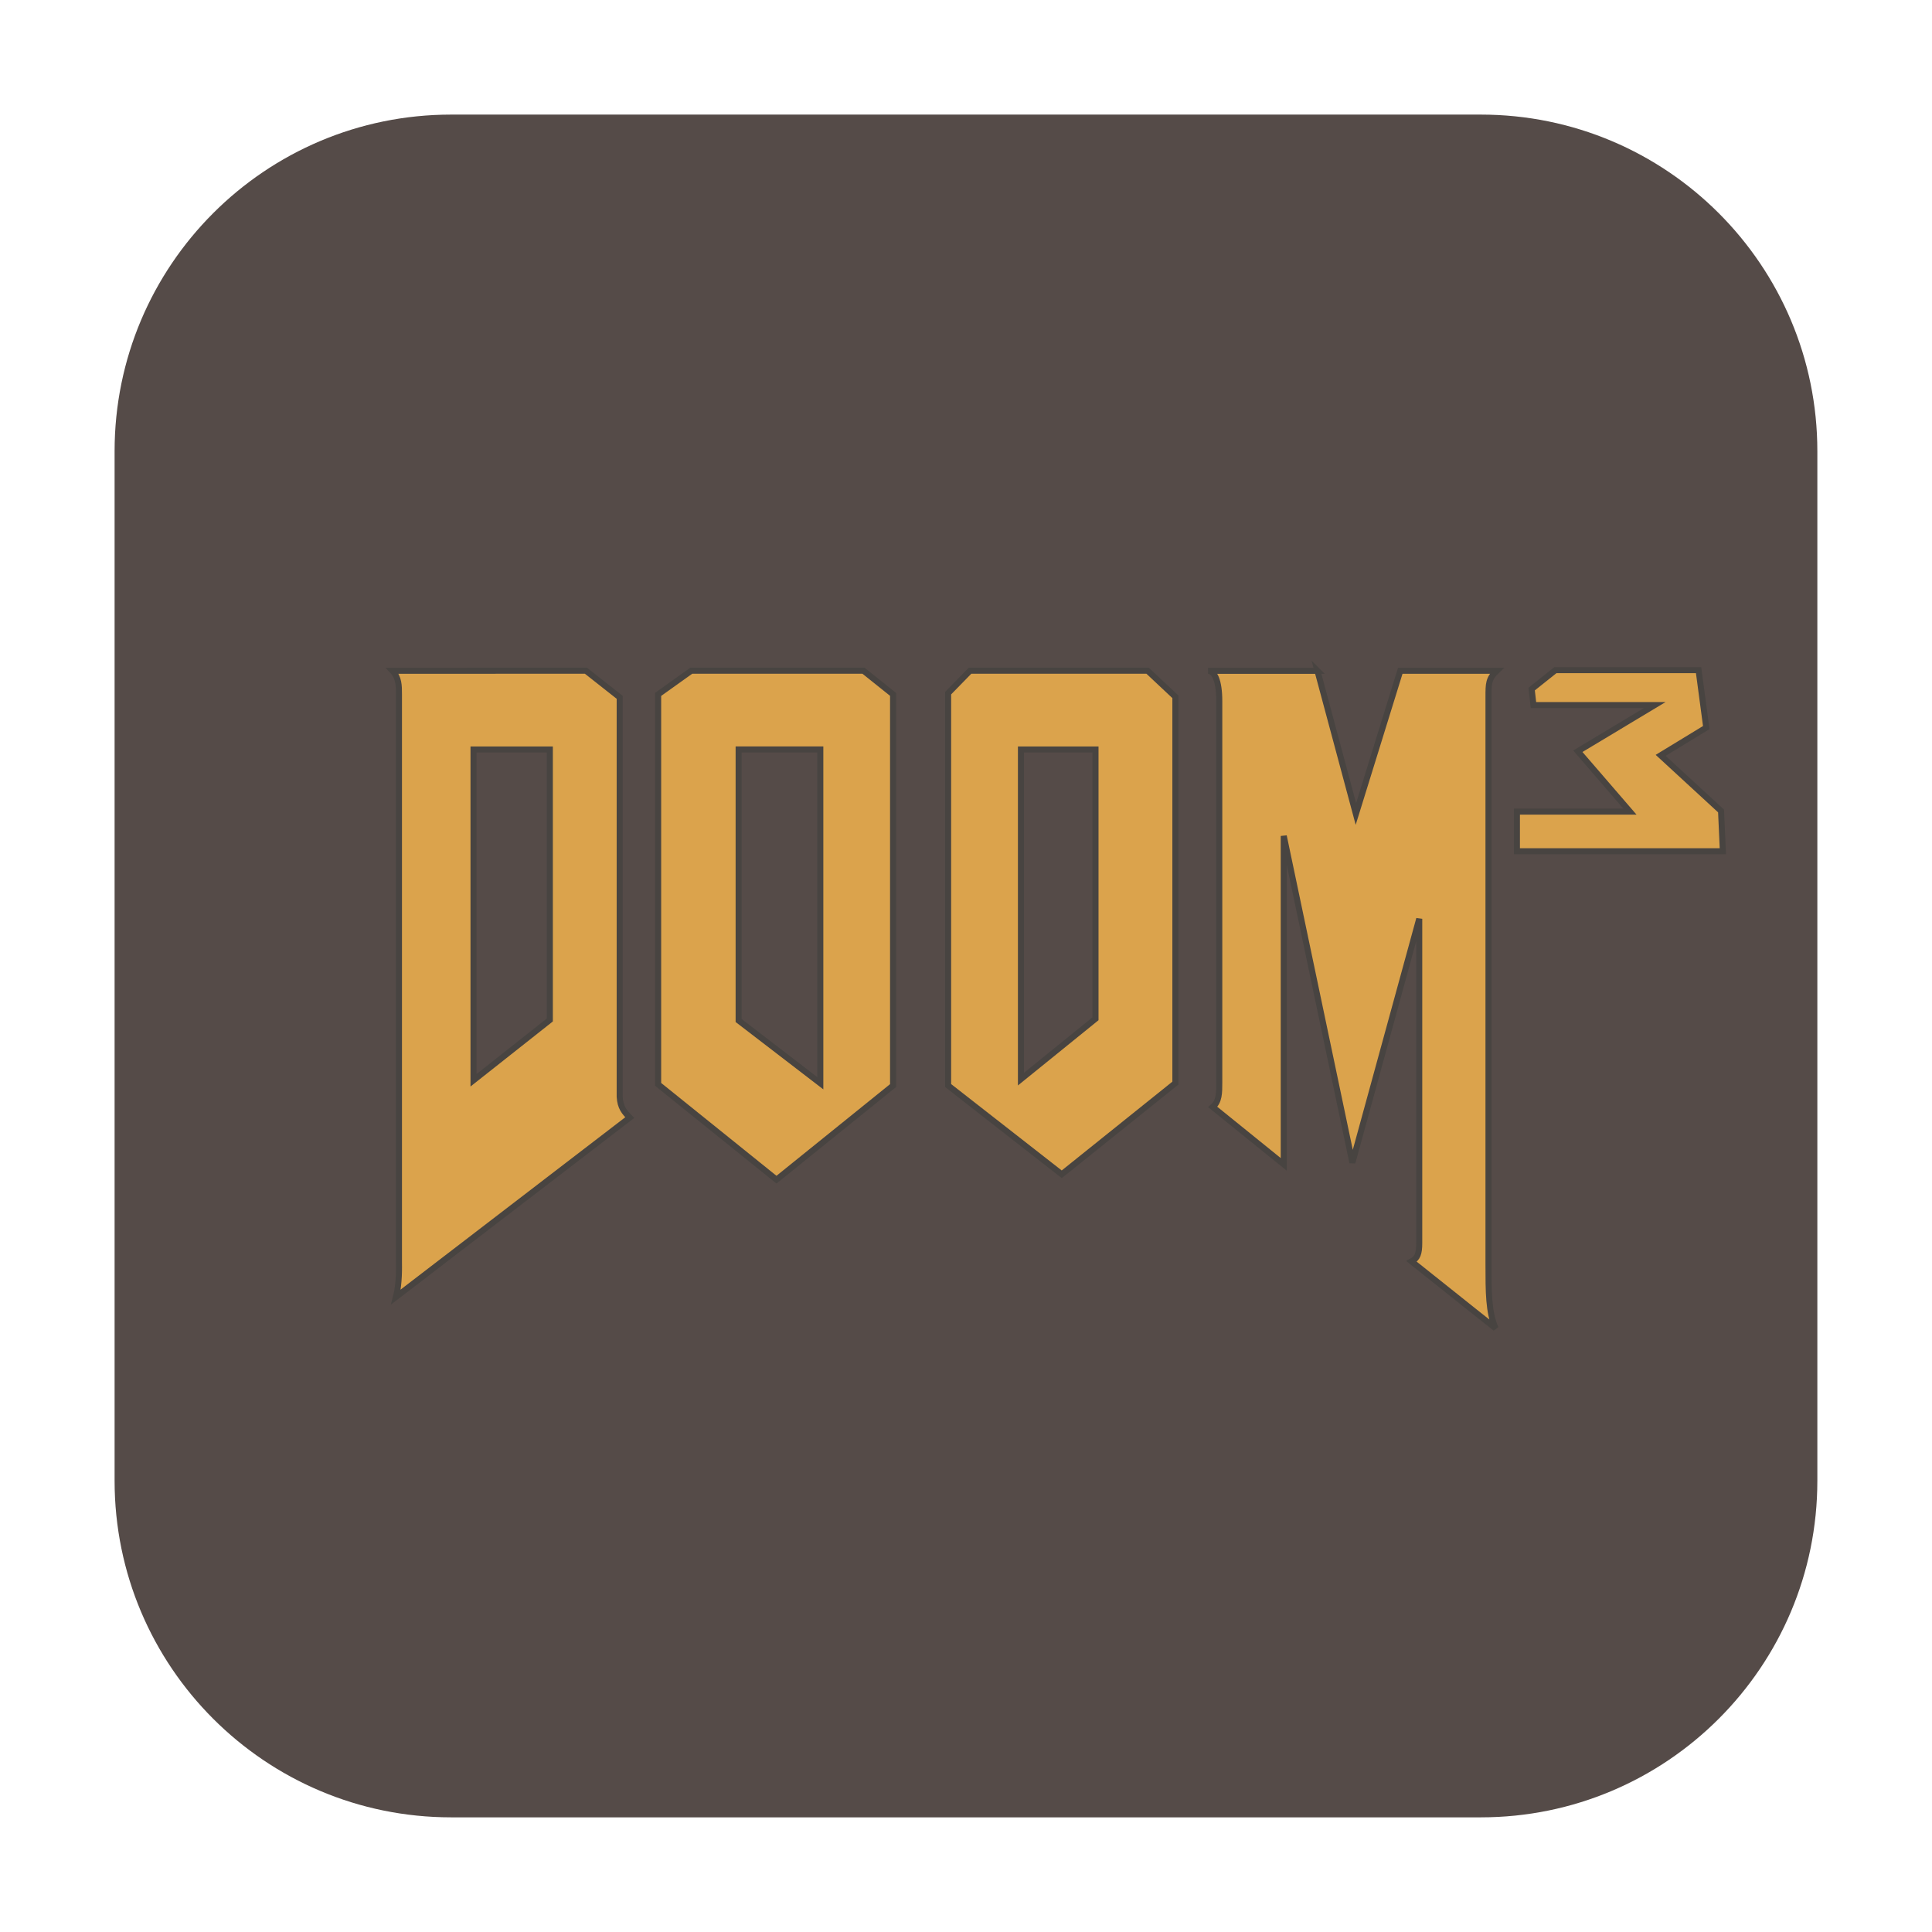
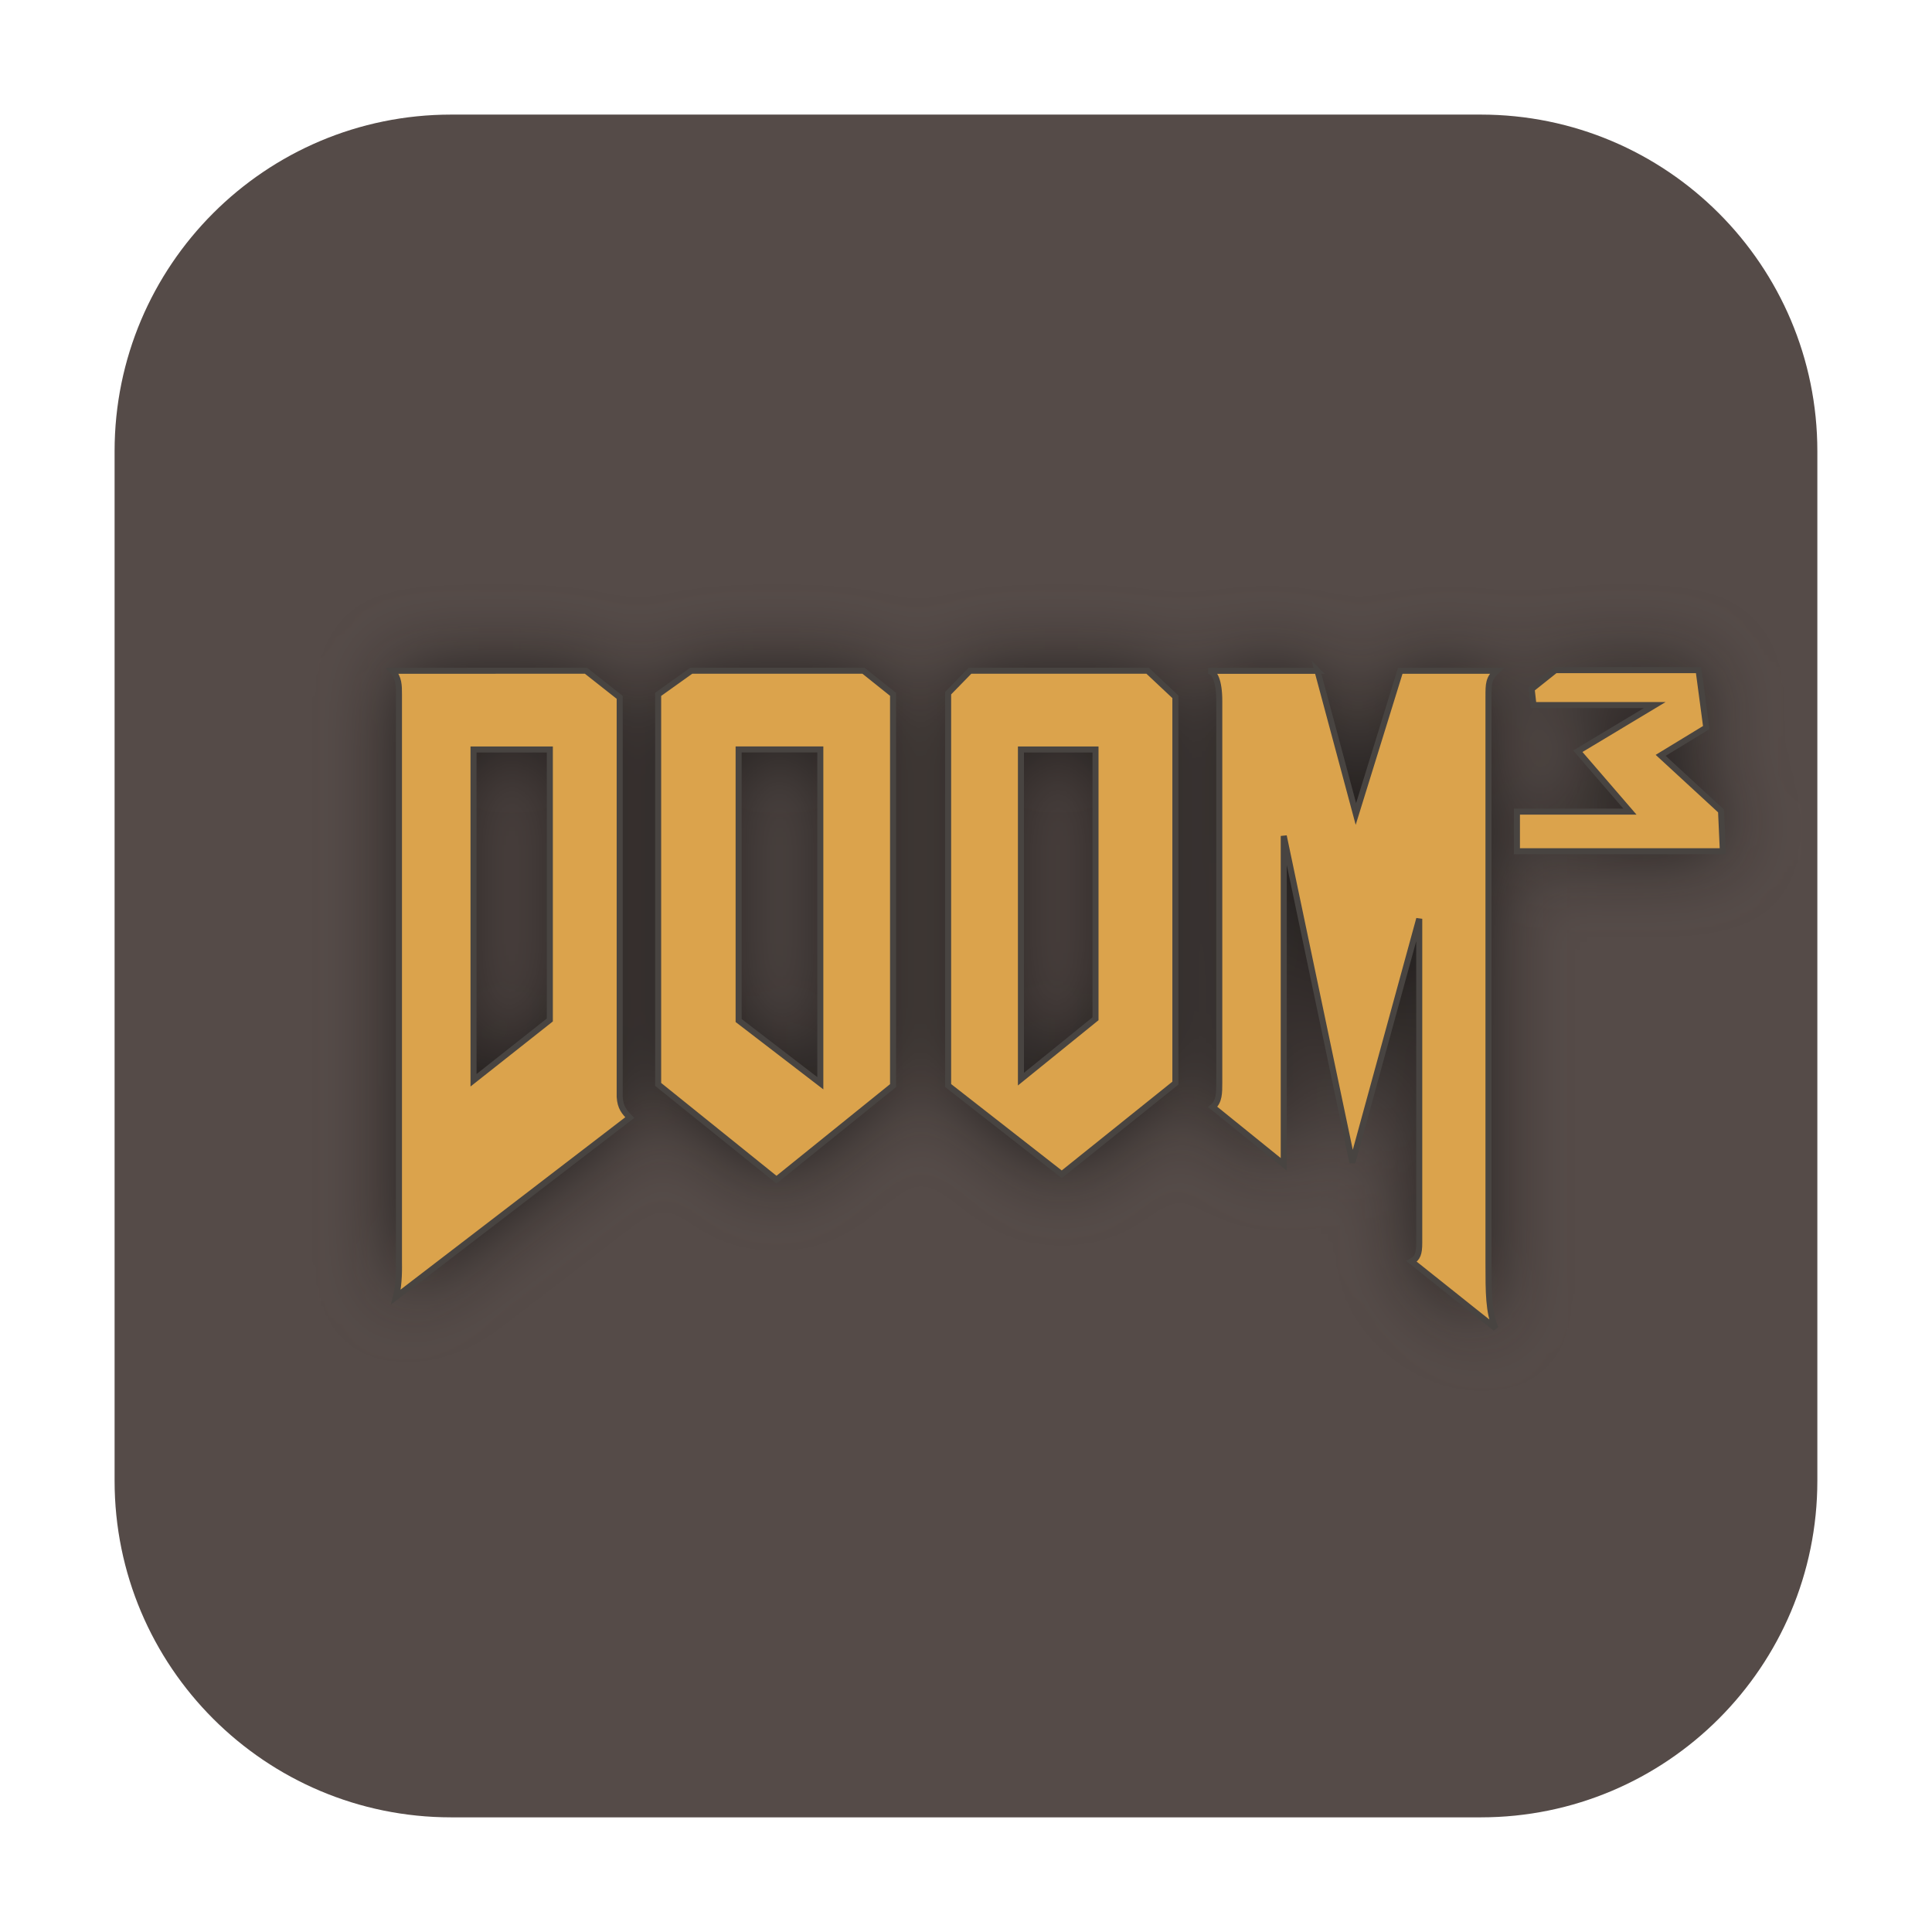
<svg xmlns="http://www.w3.org/2000/svg" xmlns:ns1="http://www.openswatchbook.org/uri/2009/osb" id="svg8" version="1.1" viewBox="0 0 32 32" height="32" width="32">
  <defs id="defs12">
    <linearGradient ns1:paint="solid" id="linearGradient2287">
      <stop id="stop2285" offset="0" style="stop-color:#000000;stop-opacity:1;" />
    </linearGradient>
+     <filter style="color-interpolation-filters:sRGB" id="filter1310" x="-0.072" width="1.143" y="-0.145" height="1.29">
+       <feGaussianBlur stdDeviation="0.659" id="feGaussianBlur1312" />
+     </filter>
  </defs>
  <rect ry="5.575" y="1.898" x="1.898" height="28.203" width="28.203" id="rect4497-3" style="opacity:1;fill:#554b48;fill-opacity:1;fill-rule:evenodd;stroke:none;stroke-width:1.035;stroke-linecap:round;stroke-linejoin:bevel;stroke-miterlimit:4;stroke-dasharray:none;stroke-dashoffset:0;stroke-opacity:1" />
+   <path style="fill:#000000;fill-opacity:1;stroke:#484441;stroke-width:0.1;stroke-miterlimit:4;stroke-dasharray:none;stroke-opacity:1;filter:url(#filter1310);opacity:0.647" id="path4-3-3" d="m 25.762,11.1 h 2.372 l 0.127,0.951 -0.755,0.46 1,0.921 0.03,0.667 h -3.411 v -0.656 h 1.872 l -0.863,-1 1.274,-0.765 h -2.009 l -0.03,-0.265 z m -8.852,1.314 h 1.235 v 4.46 l -1.235,1 z m -9.067,0 h 1.264 v 4.48 L 7.843,17.893 Z M 6.5,11.11 c 0.108,0.117 0.108,0.245 0.108,0.392 v 9.401 c 0,0.065 0.01,0.353 -0.049,0.578 l 3.872,-2.97 c -0.088,-0.091 -0.157,-0.166 -0.167,-0.344 V 11.55 L 9.705,11.109 Z m 15.321,0 0.637,2.372 0.735,-2.372 h 1.598 c -0.137,0.13 -0.137,0.215 -0.137,0.432 v 9.381 c 0,0.48 0,0.813 0.118,1.078 -0.461,-0.363 -0.921,-0.735 -1.392,-1.108 0.099,-0.052 0.127,-0.13 0.127,-0.303 v -5.372 l -1.107,4.039 -1.137,-5.411 v 5.44 c -0.392,-0.314 -0.784,-0.637 -1.176,-0.951 0.108,-0.091 0.108,-0.235 0.108,-0.402 v -6.323 c 0,-0.333 -0.079,-0.499 -0.186,-0.499 h 1.813 z M 12.234,12.413 h 1.353 V 17.942 L 12.234,16.903 Z m -0.784,-1.304 -0.549,0.392 v 6.46 l 1.96,1.578 1.931,-1.558 v -6.48 l -0.49,-0.392 z m 4.617,0 -0.363,0.372 v 6.499 l 1.882,1.47 1.882,-1.51 V 11.541 L 19.008,11.109 Z" />
  <path style="fill:#dba34c;fill-opacity:1;stroke-width:0.1;stroke:#484441;stroke-opacity:1;stroke-miterlimit:4;stroke-dasharray:none" id="path4-3" d="m 25.762,11.1 h 2.372 l 0.127,0.951 -0.755,0.46 1,0.921 0.03,0.667 h -3.411 v -0.656 h 1.872 l -0.863,-1 1.274,-0.765 h -2.009 l -0.03,-0.265 z m -8.852,1.314 h 1.235 v 4.46 l -1.235,1 z m -9.067,0 h 1.264 v 4.48 L 7.843,17.893 Z M 6.5,11.11 c 0.108,0.117 0.108,0.245 0.108,0.392 v 9.401 c 0,0.065 0.01,0.353 -0.049,0.578 l 3.872,-2.97 c -0.088,-0.091 -0.157,-0.166 -0.167,-0.344 V 11.55 L 9.705,11.109 Z m 15.321,0 0.637,2.372 0.735,-2.372 h 1.598 c -0.137,0.13 -0.137,0.215 -0.137,0.432 v 9.381 c 0,0.48 0,0.813 0.118,1.078 -0.461,-0.363 -0.921,-0.735 -1.392,-1.108 0.099,-0.052 0.127,-0.13 0.127,-0.303 v -5.372 l -1.107,4.039 -1.137,-5.411 v 5.44 c -0.392,-0.314 -0.784,-0.637 -1.176,-0.951 0.108,-0.091 0.108,-0.235 0.108,-0.402 v -6.323 c 0,-0.333 -0.079,-0.499 -0.186,-0.499 h 1.813 z M 12.234,12.413 h 1.353 V 17.942 L 12.234,16.903 Z m -0.784,-1.304 -0.549,0.392 v 6.46 l 1.96,1.578 1.931,-1.558 v -6.48 l -0.49,-0.392 z m 4.617,0 -0.363,0.372 v 6.499 l 1.882,1.47 1.882,-1.51 V 11.541 L 19.008,11.109 Z" />
</svg>
